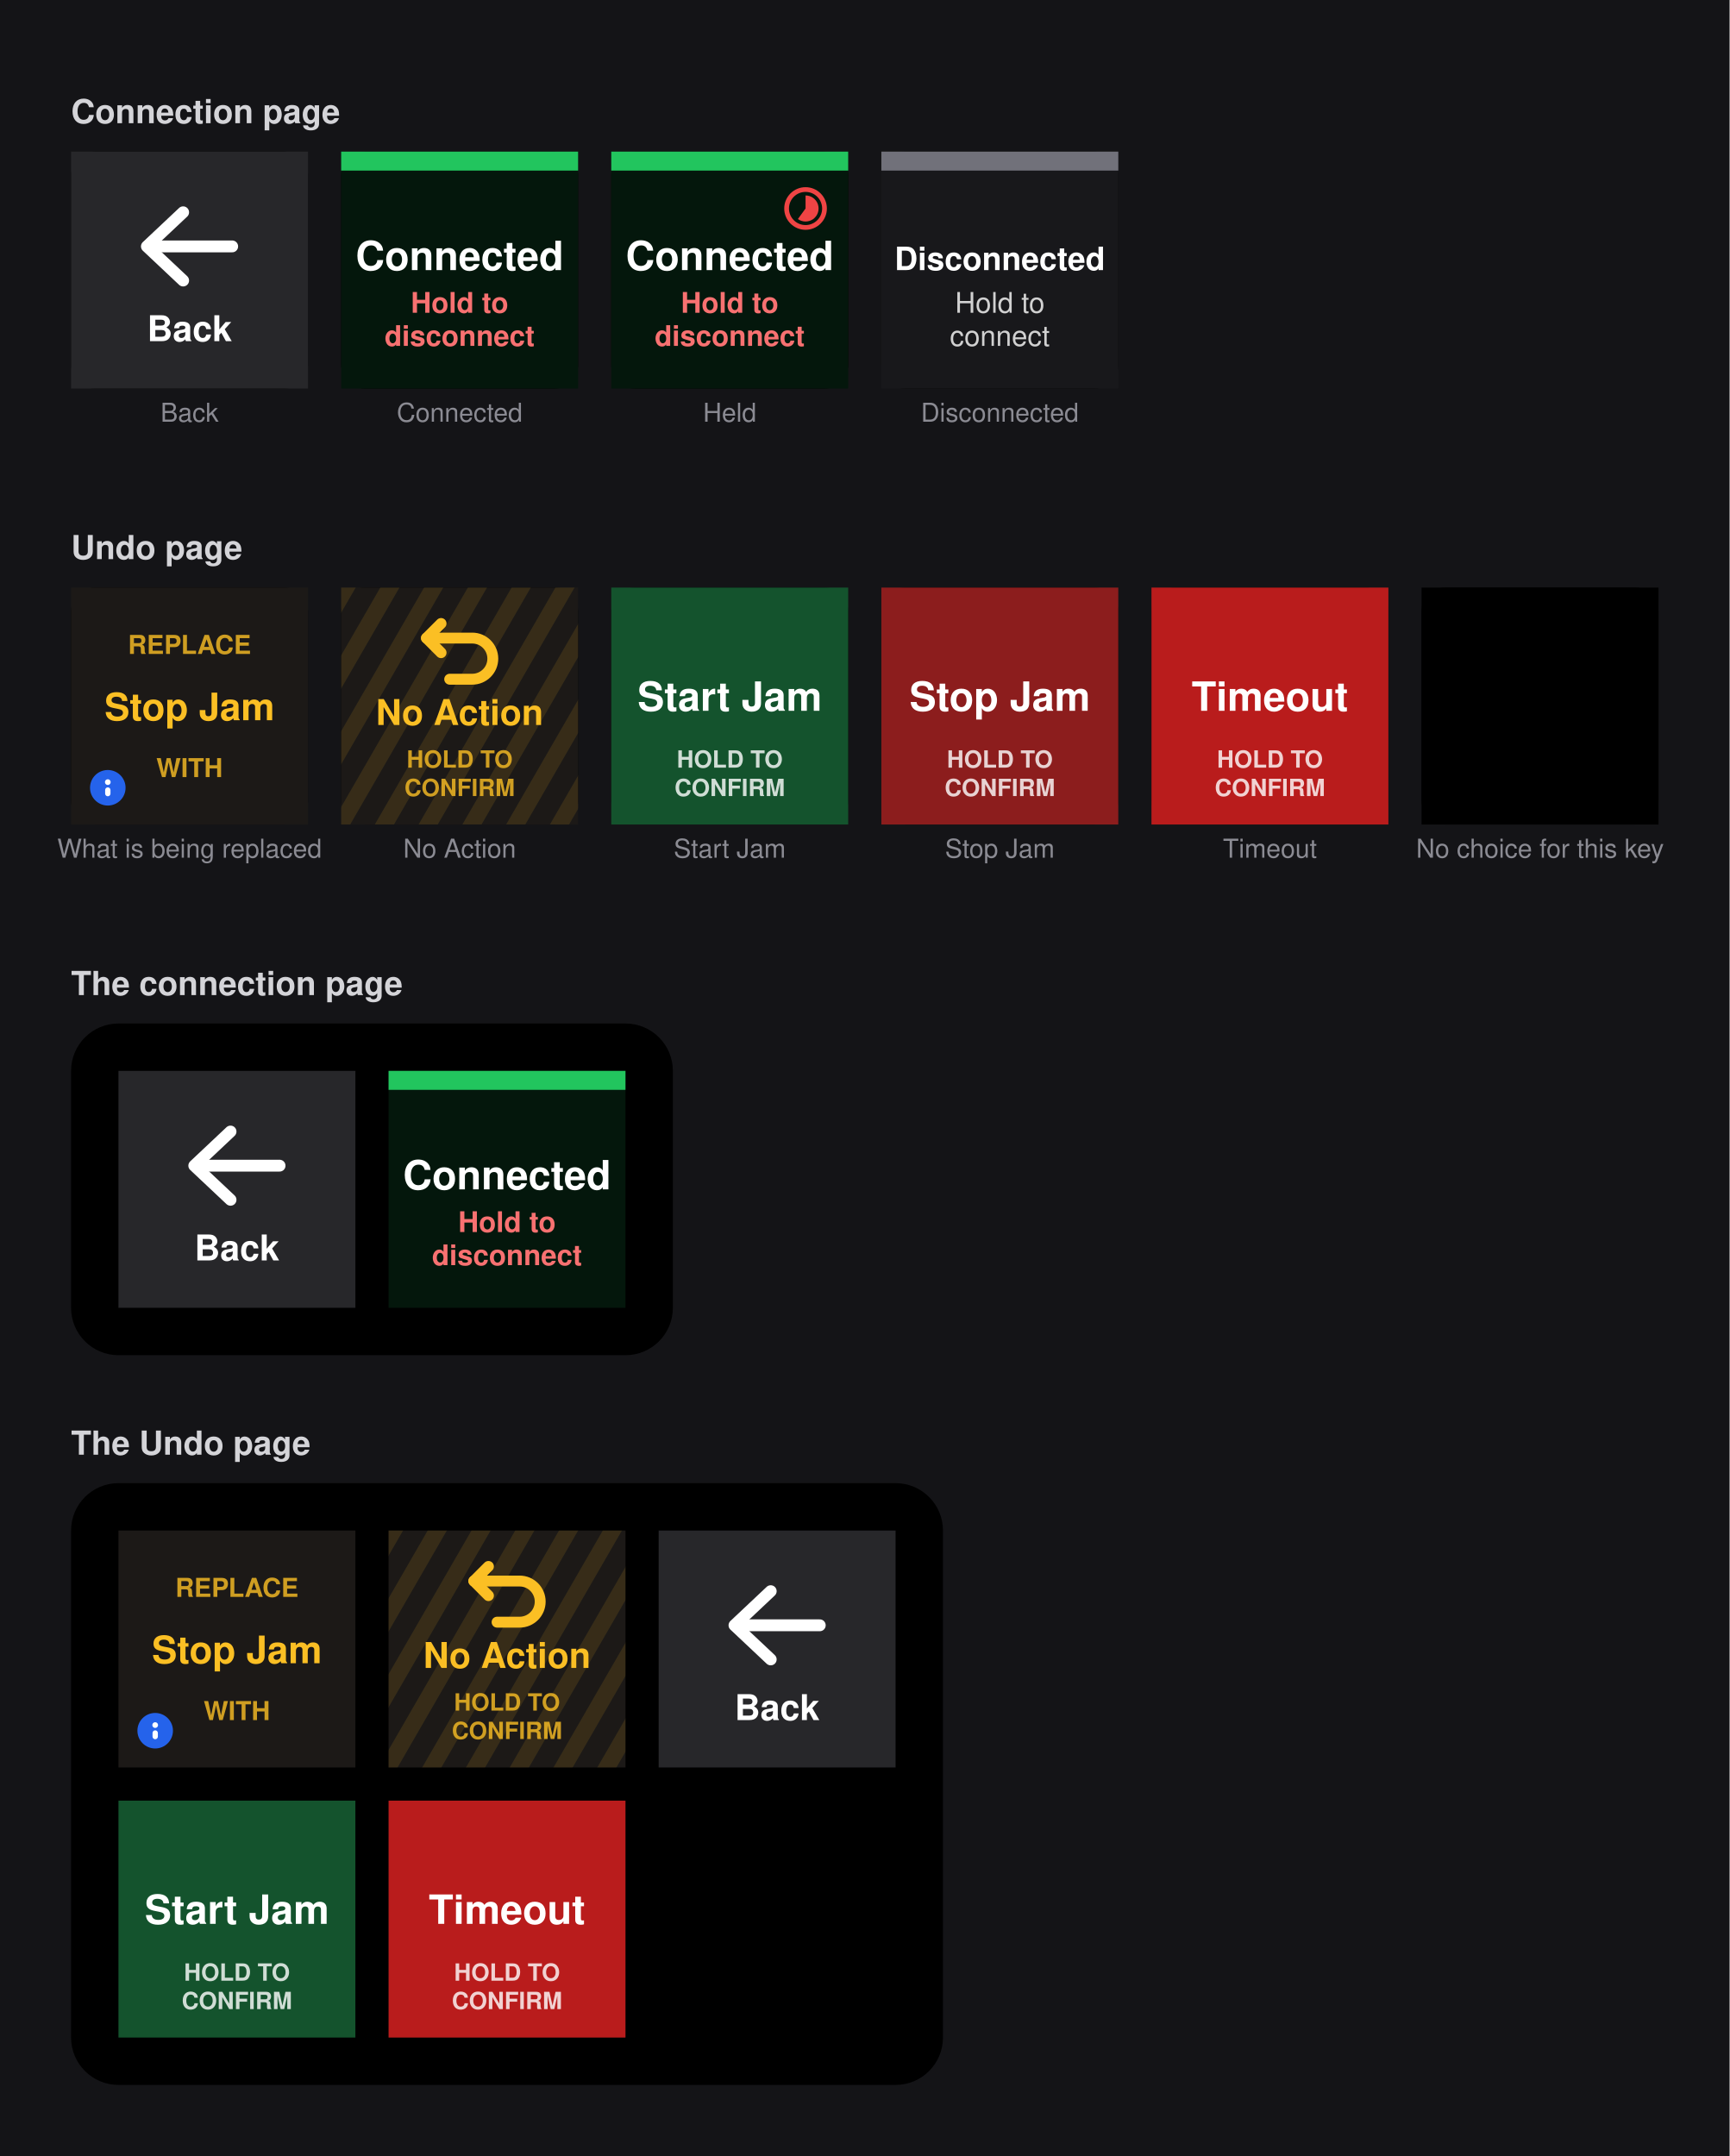
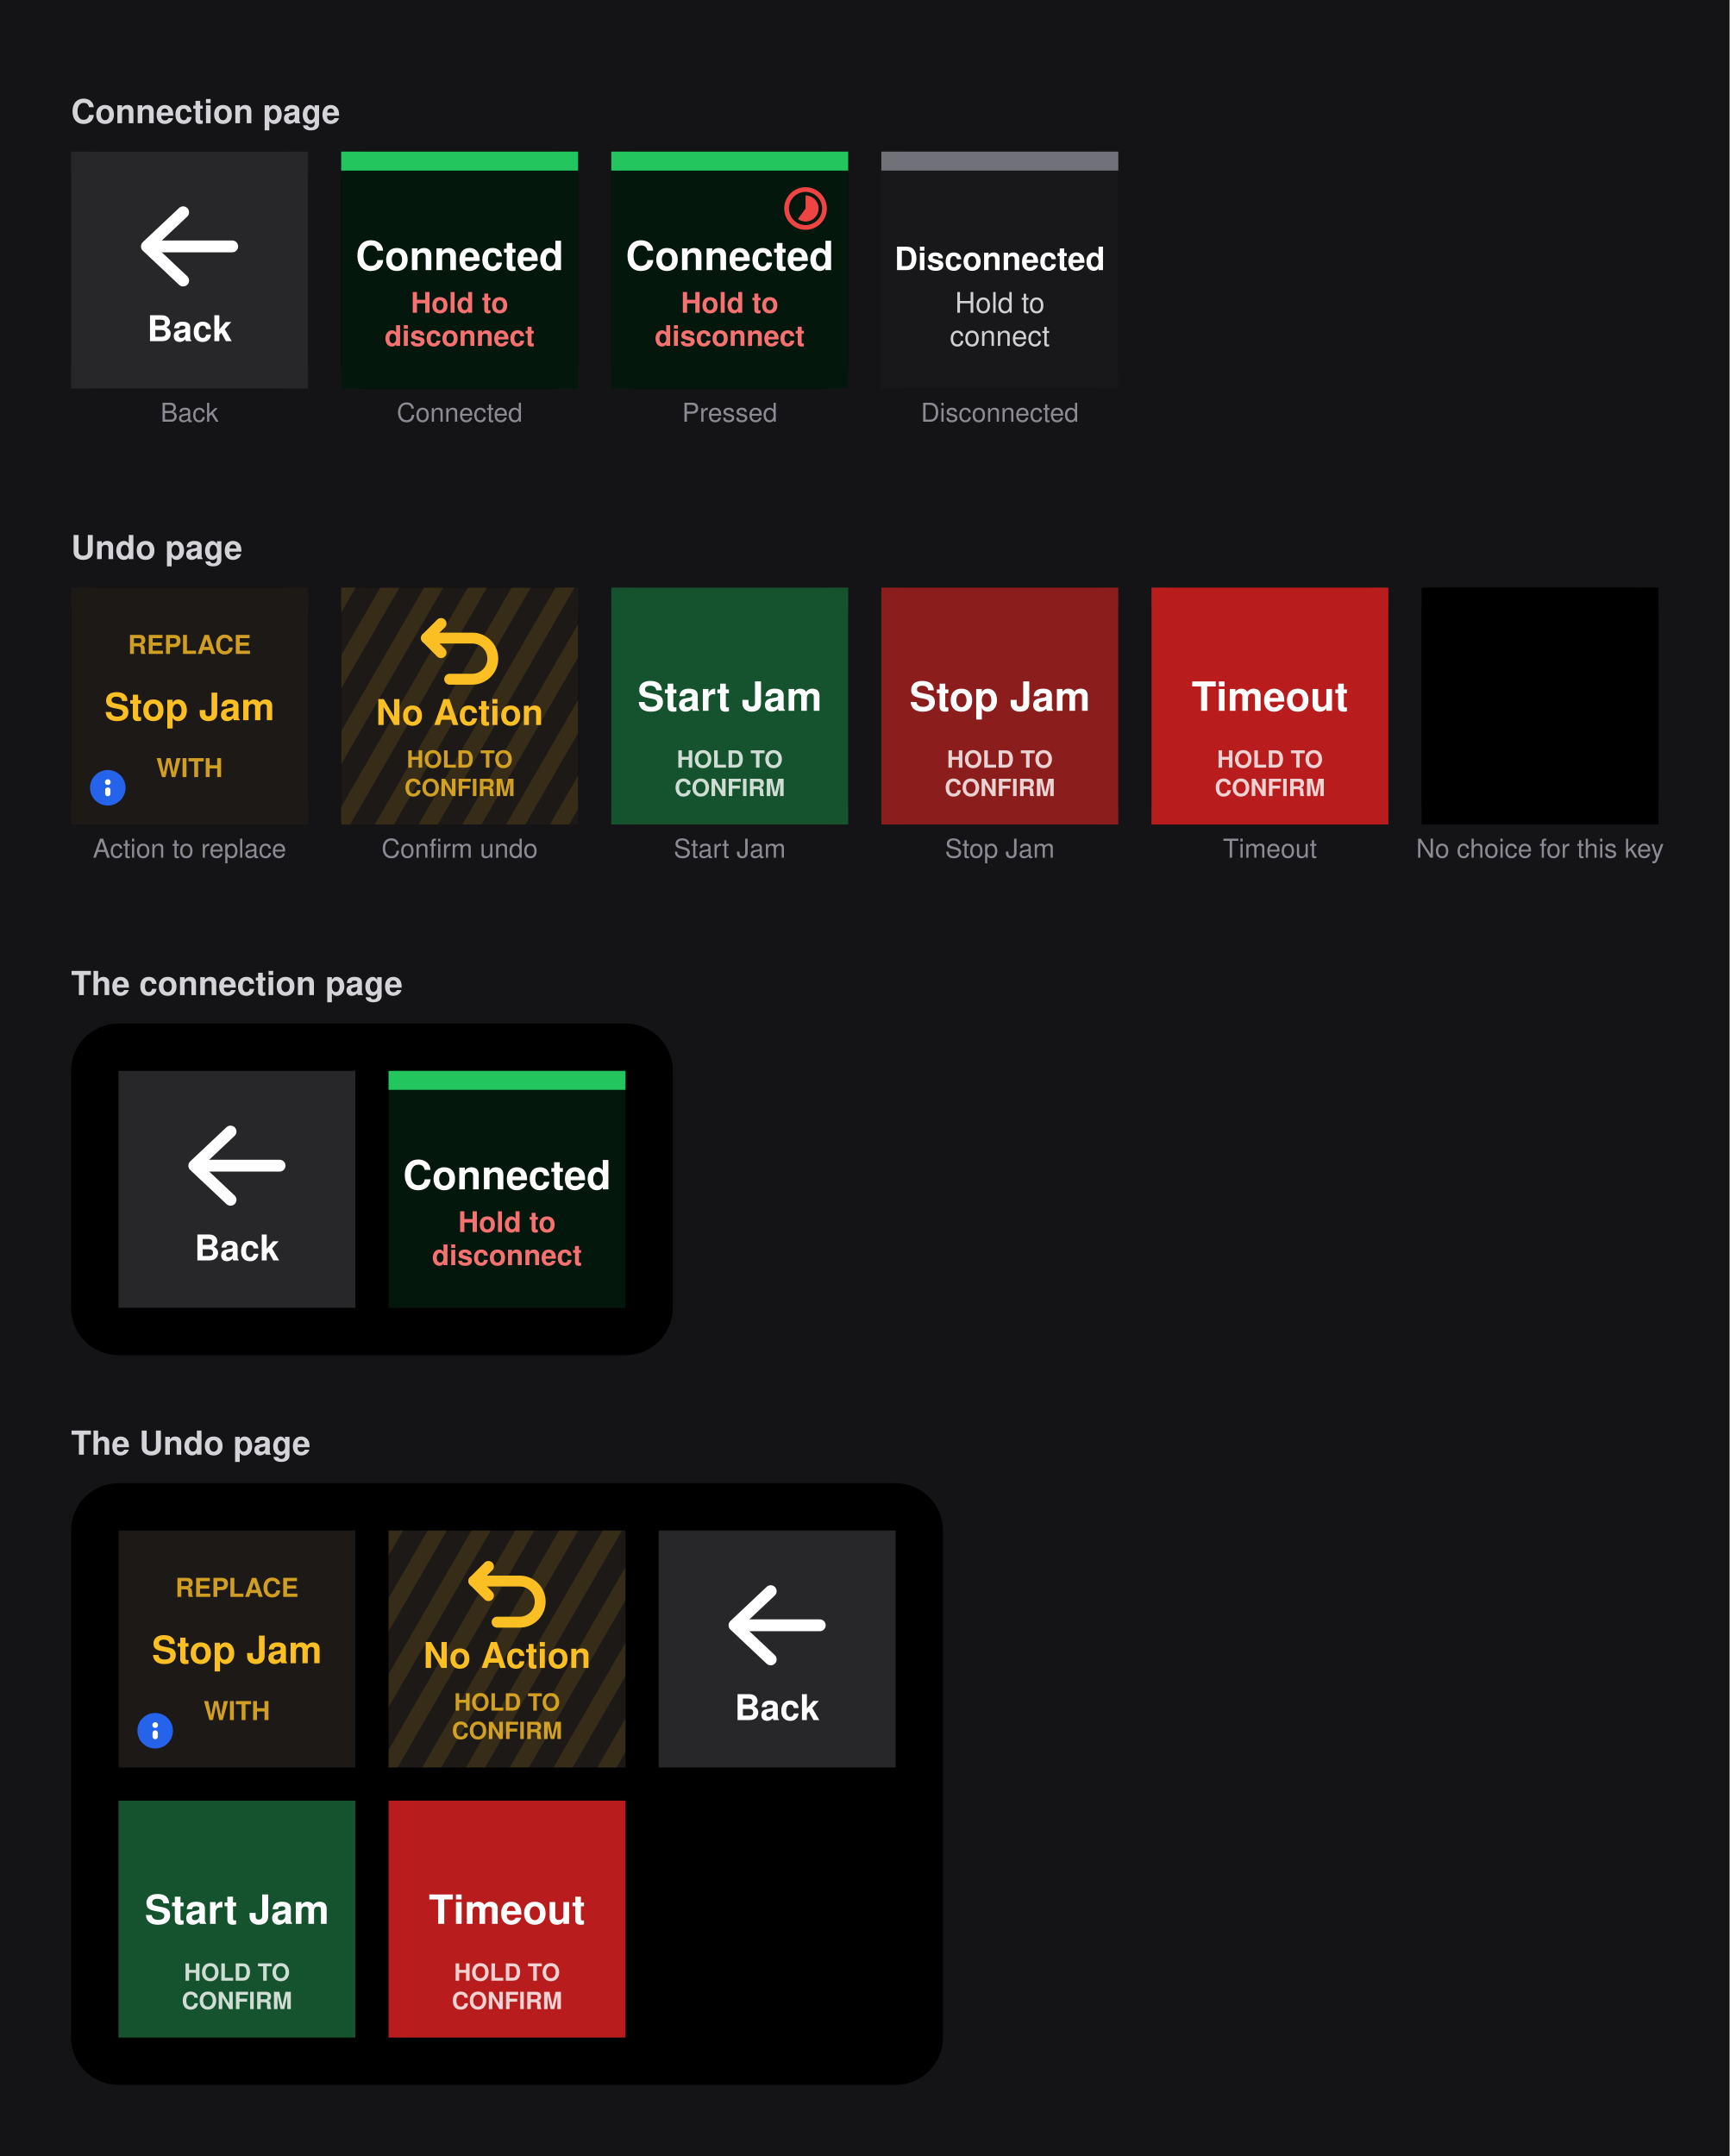
<svg xmlns="http://www.w3.org/2000/svg" viewBox="0 0 730 910" width="730" height="910" role="img" aria-label="Plugin buttons and the states they show">
  <rect width="730" height="910" fill="#141417" />
  <text x="30" y="52" font-family="'Helvetica Neue', Helvetica, Arial, sans-serif" font-size="14" font-weight="bold" fill="#d4d4d8" text-anchor="start">Connection page</text>
  <svg x="30" y="64" width="100" height="100" viewBox="0 0 100 100">
    <rect width="100" height="100" rx="10" fill="#000000" />
    <g clip-path="inset(0 round 10px)">
      <rect width="100" height="100" fill="#27272a" />
      <path d="M 68 40 H 35" fill="none" stroke="#ffffff" stroke-width="5" stroke-linecap="round" stroke-linejoin="round" />
      <path d="M 47.3 25.6 L 32 40 L 47.3 54.4" fill="none" stroke="#ffffff" stroke-width="5" stroke-linecap="round" stroke-linejoin="round" />
      <text x="50" y="80" fill="#ffffff" font-family="'Helvetica Neue', Helvetica, Arial, sans-serif" font-size="15" font-weight="700" text-anchor="middle">Back</text>
    </g>
  </svg>
  <text x="80" y="178" font-family="'Helvetica Neue', Helvetica, Arial, sans-serif" font-size="11" font-weight="normal" fill="#8b8b93" text-anchor="middle">Back</text>
  <svg x="144" y="64" width="100" height="100" viewBox="0 0 100 100">
    <rect width="100" height="100" rx="10" fill="#000000" />
    <g clip-path="inset(0 round 10px)">
      <rect width="100" height="100" fill="#04170c" />
      <rect width="100" height="8" fill="#22c55e" />
      <text x="50" y="50" fill="#ffffff" font-family="'Helvetica Neue', Helvetica, Arial, sans-serif" font-size="17" font-weight="700" text-anchor="middle">Connected</text>
      <text x="50" y="68" fill="#f87171" font-family="'Helvetica Neue', Helvetica, Arial, sans-serif" font-size="12" font-weight="700" text-anchor="middle">Hold to</text>
      <text x="50" y="82" fill="#f87171" font-family="'Helvetica Neue', Helvetica, Arial, sans-serif" font-size="12" font-weight="700" text-anchor="middle">disconnect</text>
    </g>
  </svg>
  <text x="194" y="178" font-family="'Helvetica Neue', Helvetica, Arial, sans-serif" font-size="11" font-weight="normal" fill="#8b8b93" text-anchor="middle">Connected</text>
  <svg x="258" y="64" width="100" height="100" viewBox="0 0 100 100">
    <rect width="100" height="100" rx="10" fill="#000000" />
    <g clip-path="inset(0 round 10px)">
      <rect width="100" height="100" fill="#04170c" />
      <rect width="100" height="8" fill="#22c55e" />
      <circle cx="82" cy="24" r="11.5" fill="#04170c" />
      <circle cx="82" cy="24" r="8" fill="none" stroke="#ef4444" stroke-width="2" />
      <path d="M 82 24 L 82 18.5 A 5.5 5.5 0 1 1 78.77 28.45 Z" fill="#ef4444" />
      <text x="50" y="50" fill="#ffffff" font-family="'Helvetica Neue', Helvetica, Arial, sans-serif" font-size="17" font-weight="700" text-anchor="middle">Connected</text>
      <text x="50" y="68" fill="#f87171" font-family="'Helvetica Neue', Helvetica, Arial, sans-serif" font-size="12" font-weight="700" text-anchor="middle">Hold to</text>
      <text x="50" y="82" fill="#f87171" font-family="'Helvetica Neue', Helvetica, Arial, sans-serif" font-size="12" font-weight="700" text-anchor="middle">disconnect</text>
    </g>
  </svg>
-   <text x="308" y="178" font-family="'Helvetica Neue', Helvetica, Arial, sans-serif" font-size="11" font-weight="normal" fill="#8b8b93" text-anchor="middle">Held</text>
+   <text x="308" y="178" font-family="'Helvetica Neue', Helvetica, Arial, sans-serif" font-size="11" font-weight="normal" fill="#8b8b93" text-anchor="middle">Pressed</text>
  <svg x="372" y="64" width="100" height="100" viewBox="0 0 100 100">
    <rect width="100" height="100" rx="10" fill="#000000" />
    <g clip-path="inset(0 round 10px)">
      <rect width="100" height="100" fill="#18181b" />
      <rect width="100" height="8" fill="#71717a" />
      <text x="50" y="50" fill="#ffffff" font-family="'Helvetica Neue', Helvetica, Arial, sans-serif" font-size="13.56" font-weight="700" text-anchor="middle">Disconnected</text>
      <text x="50" y="68" fill="#ffffff" font-family="'Helvetica Neue', Helvetica, Arial, sans-serif" font-size="12" font-weight="400" text-anchor="middle" opacity="0.8">Hold to</text>
      <text x="50" y="82" fill="#ffffff" font-family="'Helvetica Neue', Helvetica, Arial, sans-serif" font-size="12" font-weight="400" text-anchor="middle" opacity="0.8">connect</text>
    </g>
  </svg>
  <text x="422" y="178" font-family="'Helvetica Neue', Helvetica, Arial, sans-serif" font-size="11" font-weight="normal" fill="#8b8b93" text-anchor="middle">Disconnected</text>
  <text x="30" y="236" font-family="'Helvetica Neue', Helvetica, Arial, sans-serif" font-size="14" font-weight="bold" fill="#d4d4d8" text-anchor="start">Undo page</text>
  <svg x="30" y="248" width="100" height="100" viewBox="0 0 100 100">
    <rect width="100" height="100" rx="10" fill="#000000" />
    <g clip-path="inset(0 round 10px)">
      <rect width="100" height="100" fill="#1c1917" />
      <text x="50" y="28" fill="#fbbf24" font-family="'Helvetica Neue', Helvetica, Arial, sans-serif" font-size="11" font-weight="700" text-anchor="middle" opacity="0.8">REPLACE</text>
      <text x="50" y="56" fill="#fbbf24" font-family="'Helvetica Neue', Helvetica, Arial, sans-serif" font-size="16" font-weight="700" text-anchor="middle">Stop Jam</text>
      <text x="50" y="80" fill="#fbbf24" font-family="'Helvetica Neue', Helvetica, Arial, sans-serif" font-size="11" font-weight="700" text-anchor="middle" opacity="0.8">WITH</text>
      <circle cx="15.5" cy="84.5" r="7.5" fill="#2563eb" />
      <circle cx="15.5" cy="82.12" r="1.21" fill="#ffffff" />
      <rect x="14.38" y="84.33" width="2.25" height="3.76" rx="1.13" fill="#ffffff" />
    </g>
  </svg>
-   <text x="80" y="362" font-family="'Helvetica Neue', Helvetica, Arial, sans-serif" font-size="11" font-weight="normal" fill="#8b8b93" text-anchor="middle">What is being replaced</text>
+   <text x="80" y="362" font-family="'Helvetica Neue', Helvetica, Arial, sans-serif" font-size="11" font-weight="normal" fill="#8b8b93" text-anchor="middle">Action to replace</text>
  <svg x="144" y="248" width="100" height="100" viewBox="0 0 100 100">
    <rect width="100" height="100" rx="10" fill="#000000" />
    <g clip-path="inset(0 round 10px)">
      <rect width="100" height="100" fill="#1c1917" />
      <rect x="-20" y="-20" width="7" height="150" fill="#fbbf24" opacity="0.12" transform="rotate(30 50 50)" />
      <rect x="-4" y="-20" width="7" height="150" fill="#fbbf24" opacity="0.12" transform="rotate(30 50 50)" />
      <rect x="12" y="-20" width="7" height="150" fill="#fbbf24" opacity="0.12" transform="rotate(30 50 50)" />
      <rect x="28" y="-20" width="7" height="150" fill="#fbbf24" opacity="0.12" transform="rotate(30 50 50)" />
      <rect x="44" y="-20" width="7" height="150" fill="#fbbf24" opacity="0.12" transform="rotate(30 50 50)" />
      <rect x="60" y="-20" width="7" height="150" fill="#fbbf24" opacity="0.12" transform="rotate(30 50 50)" />
      <rect x="76" y="-20" width="7" height="150" fill="#fbbf24" opacity="0.12" transform="rotate(30 50 50)" />
      <rect x="92" y="-20" width="7" height="150" fill="#fbbf24" opacity="0.12" transform="rotate(30 50 50)" />
      <rect x="108" y="-20" width="7" height="150" fill="#fbbf24" opacity="0.12" transform="rotate(30 50 50)" />
      <rect x="124" y="-20" width="7" height="150" fill="#fbbf24" opacity="0.12" transform="rotate(30 50 50)" />
      <path d="M 36 21.32 H 55.32 A 8.68 8.68 0 0 1 55.32 38.68 H 45.8" fill="none" stroke="#fbbf24" stroke-width="4.6" stroke-linecap="round" stroke-linejoin="round" />
      <path d="M 42.16 15.16 L 36 21.32 L 42.16 27.48" fill="none" stroke="#fbbf24" stroke-width="4.6" stroke-linecap="round" stroke-linejoin="round" />
      <text x="50" y="58" fill="#fbbf24" font-family="'Helvetica Neue', Helvetica, Arial, sans-serif" font-size="15" font-weight="700" text-anchor="middle">No Action</text>
      <text x="50" y="76" fill="#fbbf24" font-family="'Helvetica Neue', Helvetica, Arial, sans-serif" font-size="10" font-weight="700" text-anchor="middle" opacity="0.8">HOLD TO</text>
      <text x="50" y="88" fill="#fbbf24" font-family="'Helvetica Neue', Helvetica, Arial, sans-serif" font-size="10" font-weight="700" text-anchor="middle" opacity="0.8">CONFIRM</text>
    </g>
  </svg>
-   <text x="194" y="362" font-family="'Helvetica Neue', Helvetica, Arial, sans-serif" font-size="11" font-weight="normal" fill="#8b8b93" text-anchor="middle">No Action</text>
+   <text x="194" y="362" font-family="'Helvetica Neue', Helvetica, Arial, sans-serif" font-size="11" font-weight="normal" fill="#8b8b93" text-anchor="middle">Confirm undo</text>
  <svg x="258" y="248" width="100" height="100" viewBox="0 0 100 100">
    <rect width="100" height="100" rx="10" fill="#000000" />
    <g clip-path="inset(0 round 10px)">
      <rect width="100" height="100" fill="#14532d" />
      <text x="50" y="52" fill="#ffffff" font-family="'Helvetica Neue', Helvetica, Arial, sans-serif" font-size="17" font-weight="700" text-anchor="middle">Start Jam</text>
      <text x="50" y="76" fill="#ffffff" font-family="'Helvetica Neue', Helvetica, Arial, sans-serif" font-size="10" font-weight="700" text-anchor="middle" opacity="0.8">HOLD TO</text>
      <text x="50" y="88" fill="#ffffff" font-family="'Helvetica Neue', Helvetica, Arial, sans-serif" font-size="10" font-weight="700" text-anchor="middle" opacity="0.8">CONFIRM</text>
    </g>
  </svg>
  <text x="308" y="362" font-family="'Helvetica Neue', Helvetica, Arial, sans-serif" font-size="11" font-weight="normal" fill="#8b8b93" text-anchor="middle">Start Jam</text>
  <svg x="372" y="248" width="100" height="100" viewBox="0 0 100 100">
    <rect width="100" height="100" rx="10" fill="#000000" />
    <g clip-path="inset(0 round 10px)">
      <rect width="100" height="100" fill="#8c1d1d" />
      <text x="50" y="52" fill="#ffffff" font-family="'Helvetica Neue', Helvetica, Arial, sans-serif" font-size="17" font-weight="700" text-anchor="middle">Stop Jam</text>
      <text x="50" y="76" fill="#ffffff" font-family="'Helvetica Neue', Helvetica, Arial, sans-serif" font-size="10" font-weight="700" text-anchor="middle" opacity="0.8">HOLD TO</text>
      <text x="50" y="88" fill="#ffffff" font-family="'Helvetica Neue', Helvetica, Arial, sans-serif" font-size="10" font-weight="700" text-anchor="middle" opacity="0.8">CONFIRM</text>
    </g>
  </svg>
  <text x="422" y="362" font-family="'Helvetica Neue', Helvetica, Arial, sans-serif" font-size="11" font-weight="normal" fill="#8b8b93" text-anchor="middle">Stop Jam</text>
  <svg x="486" y="248" width="100" height="100" viewBox="0 0 100 100">
    <rect width="100" height="100" rx="10" fill="#000000" />
    <g clip-path="inset(0 round 10px)">
      <rect width="100" height="100" fill="#b91c1c" />
      <text x="50" y="52" fill="#ffffff" font-family="'Helvetica Neue', Helvetica, Arial, sans-serif" font-size="17" font-weight="700" text-anchor="middle">Timeout</text>
      <text x="50" y="76" fill="#ffffff" font-family="'Helvetica Neue', Helvetica, Arial, sans-serif" font-size="10" font-weight="700" text-anchor="middle" opacity="0.8">HOLD TO</text>
      <text x="50" y="88" fill="#ffffff" font-family="'Helvetica Neue', Helvetica, Arial, sans-serif" font-size="10" font-weight="700" text-anchor="middle" opacity="0.8">CONFIRM</text>
    </g>
  </svg>
  <text x="536" y="362" font-family="'Helvetica Neue', Helvetica, Arial, sans-serif" font-size="11" font-weight="normal" fill="#8b8b93" text-anchor="middle">Timeout</text>
  <svg x="600" y="248" width="100" height="100" viewBox="0 0 100 100">
    <rect width="100" height="100" rx="10" fill="#000000" />
    <g clip-path="inset(0 round 10px)">
      <rect width="100" height="100" fill="#000000" />
    </g>
  </svg>
  <text x="650" y="362" font-family="'Helvetica Neue', Helvetica, Arial, sans-serif" font-size="11" font-weight="normal" fill="#8b8b93" text-anchor="middle">No choice for this key</text>
  <text x="30" y="420" font-family="'Helvetica Neue', Helvetica, Arial, sans-serif" font-size="14" font-weight="bold" fill="#d4d4d8" text-anchor="start">The connection page</text>
  <svg x="30" y="432" width="254" height="140" viewBox="0 0 254 140">
    <rect width="254" height="140" rx="20" fill="#000000" />
    <svg x="20" y="20" width="100" height="100" viewBox="0 0 100 100">
      <rect width="100" height="100" rx="10" fill="#000000" />
      <g clip-path="inset(0 round 10px)">
        <rect width="100" height="100" fill="#27272a" />
        <path d="M 68 40 H 35" fill="none" stroke="#ffffff" stroke-width="5" stroke-linecap="round" stroke-linejoin="round" />
        <path d="M 47.3 25.6 L 32 40 L 47.3 54.4" fill="none" stroke="#ffffff" stroke-width="5" stroke-linecap="round" stroke-linejoin="round" />
        <text x="50" y="80" fill="#ffffff" font-family="'Helvetica Neue', Helvetica, Arial, sans-serif" font-size="15" font-weight="700" text-anchor="middle">Back</text>
      </g>
    </svg>
    <svg x="134" y="20" width="100" height="100" viewBox="0 0 100 100">
      <rect width="100" height="100" rx="10" fill="#000000" />
      <g clip-path="inset(0 round 10px)">
        <rect width="100" height="100" fill="#04170c" />
        <rect width="100" height="8" fill="#22c55e" />
        <text x="50" y="50" fill="#ffffff" font-family="'Helvetica Neue', Helvetica, Arial, sans-serif" font-size="17" font-weight="700" text-anchor="middle">Connected</text>
        <text x="50" y="68" fill="#f87171" font-family="'Helvetica Neue', Helvetica, Arial, sans-serif" font-size="12" font-weight="700" text-anchor="middle">Hold to</text>
        <text x="50" y="82" fill="#f87171" font-family="'Helvetica Neue', Helvetica, Arial, sans-serif" font-size="12" font-weight="700" text-anchor="middle">disconnect</text>
      </g>
    </svg>
  </svg>
  <text x="30" y="614" font-family="'Helvetica Neue', Helvetica, Arial, sans-serif" font-size="14" font-weight="bold" fill="#d4d4d8" text-anchor="start">The Undo page</text>
  <svg x="30" y="626" width="368" height="254" viewBox="0 0 368 254">
    <rect width="368" height="254" rx="20" fill="#000000" />
    <svg x="20" y="20" width="100" height="100" viewBox="0 0 100 100">
      <rect width="100" height="100" rx="10" fill="#000000" />
      <g clip-path="inset(0 round 10px)">
        <rect width="100" height="100" fill="#1c1917" />
        <text x="50" y="28" fill="#fbbf24" font-family="'Helvetica Neue', Helvetica, Arial, sans-serif" font-size="11" font-weight="700" text-anchor="middle" opacity="0.8">REPLACE</text>
        <text x="50" y="56" fill="#fbbf24" font-family="'Helvetica Neue', Helvetica, Arial, sans-serif" font-size="16" font-weight="700" text-anchor="middle">Stop Jam</text>
        <text x="50" y="80" fill="#fbbf24" font-family="'Helvetica Neue', Helvetica, Arial, sans-serif" font-size="11" font-weight="700" text-anchor="middle" opacity="0.8">WITH</text>
        <circle cx="15.5" cy="84.5" r="7.5" fill="#2563eb" />
        <circle cx="15.5" cy="82.12" r="1.21" fill="#ffffff" />
        <rect x="14.38" y="84.33" width="2.25" height="3.76" rx="1.13" fill="#ffffff" />
      </g>
    </svg>
    <svg x="134" y="20" width="100" height="100" viewBox="0 0 100 100">
      <rect width="100" height="100" rx="10" fill="#000000" />
      <g clip-path="inset(0 round 10px)">
        <rect width="100" height="100" fill="#1c1917" />
        <rect x="-20" y="-20" width="7" height="150" fill="#fbbf24" opacity="0.12" transform="rotate(30 50 50)" />
        <rect x="-4" y="-20" width="7" height="150" fill="#fbbf24" opacity="0.12" transform="rotate(30 50 50)" />
        <rect x="12" y="-20" width="7" height="150" fill="#fbbf24" opacity="0.12" transform="rotate(30 50 50)" />
        <rect x="28" y="-20" width="7" height="150" fill="#fbbf24" opacity="0.12" transform="rotate(30 50 50)" />
        <rect x="44" y="-20" width="7" height="150" fill="#fbbf24" opacity="0.12" transform="rotate(30 50 50)" />
        <rect x="60" y="-20" width="7" height="150" fill="#fbbf24" opacity="0.12" transform="rotate(30 50 50)" />
        <rect x="76" y="-20" width="7" height="150" fill="#fbbf24" opacity="0.12" transform="rotate(30 50 50)" />
        <rect x="92" y="-20" width="7" height="150" fill="#fbbf24" opacity="0.12" transform="rotate(30 50 50)" />
        <rect x="108" y="-20" width="7" height="150" fill="#fbbf24" opacity="0.12" transform="rotate(30 50 50)" />
        <rect x="124" y="-20" width="7" height="150" fill="#fbbf24" opacity="0.12" transform="rotate(30 50 50)" />
        <path d="M 36 21.32 H 55.32 A 8.68 8.68 0 0 1 55.32 38.68 H 45.8" fill="none" stroke="#fbbf24" stroke-width="4.6" stroke-linecap="round" stroke-linejoin="round" />
        <path d="M 42.16 15.16 L 36 21.32 L 42.16 27.48" fill="none" stroke="#fbbf24" stroke-width="4.6" stroke-linecap="round" stroke-linejoin="round" />
        <text x="50" y="58" fill="#fbbf24" font-family="'Helvetica Neue', Helvetica, Arial, sans-serif" font-size="15" font-weight="700" text-anchor="middle">No Action</text>
        <text x="50" y="76" fill="#fbbf24" font-family="'Helvetica Neue', Helvetica, Arial, sans-serif" font-size="10" font-weight="700" text-anchor="middle" opacity="0.8">HOLD TO</text>
        <text x="50" y="88" fill="#fbbf24" font-family="'Helvetica Neue', Helvetica, Arial, sans-serif" font-size="10" font-weight="700" text-anchor="middle" opacity="0.8">CONFIRM</text>
      </g>
    </svg>
    <svg x="248" y="20" width="100" height="100" viewBox="0 0 100 100">
      <rect width="100" height="100" rx="10" fill="#000000" />
      <g clip-path="inset(0 round 10px)">
        <rect width="100" height="100" fill="#27272a" />
        <path d="M 68 40 H 35" fill="none" stroke="#ffffff" stroke-width="5" stroke-linecap="round" stroke-linejoin="round" />
        <path d="M 47.3 25.6 L 32 40 L 47.3 54.4" fill="none" stroke="#ffffff" stroke-width="5" stroke-linecap="round" stroke-linejoin="round" />
        <text x="50" y="80" fill="#ffffff" font-family="'Helvetica Neue', Helvetica, Arial, sans-serif" font-size="15" font-weight="700" text-anchor="middle">Back</text>
      </g>
    </svg>
    <svg x="20" y="134" width="100" height="100" viewBox="0 0 100 100">
      <rect width="100" height="100" rx="10" fill="#000000" />
      <g clip-path="inset(0 round 10px)">
        <rect width="100" height="100" fill="#14532d" />
        <text x="50" y="52" fill="#ffffff" font-family="'Helvetica Neue', Helvetica, Arial, sans-serif" font-size="17" font-weight="700" text-anchor="middle">Start Jam</text>
        <text x="50" y="76" fill="#ffffff" font-family="'Helvetica Neue', Helvetica, Arial, sans-serif" font-size="10" font-weight="700" text-anchor="middle" opacity="0.8">HOLD TO</text>
        <text x="50" y="88" fill="#ffffff" font-family="'Helvetica Neue', Helvetica, Arial, sans-serif" font-size="10" font-weight="700" text-anchor="middle" opacity="0.8">CONFIRM</text>
      </g>
    </svg>
    <svg x="134" y="134" width="100" height="100" viewBox="0 0 100 100">
      <rect width="100" height="100" rx="10" fill="#000000" />
      <g clip-path="inset(0 round 10px)">
        <rect width="100" height="100" fill="#b91c1c" />
        <text x="50" y="52" fill="#ffffff" font-family="'Helvetica Neue', Helvetica, Arial, sans-serif" font-size="17" font-weight="700" text-anchor="middle">Timeout</text>
        <text x="50" y="76" fill="#ffffff" font-family="'Helvetica Neue', Helvetica, Arial, sans-serif" font-size="10" font-weight="700" text-anchor="middle" opacity="0.8">HOLD TO</text>
        <text x="50" y="88" fill="#ffffff" font-family="'Helvetica Neue', Helvetica, Arial, sans-serif" font-size="10" font-weight="700" text-anchor="middle" opacity="0.8">CONFIRM</text>
      </g>
    </svg>
    <svg x="248" y="134" width="100" height="100" viewBox="0 0 100 100">
      <rect width="100" height="100" rx="10" fill="#000000" />
      <g clip-path="inset(0 round 10px)">
        <rect width="100" height="100" fill="#000000" />
      </g>
    </svg>
  </svg>
</svg>
